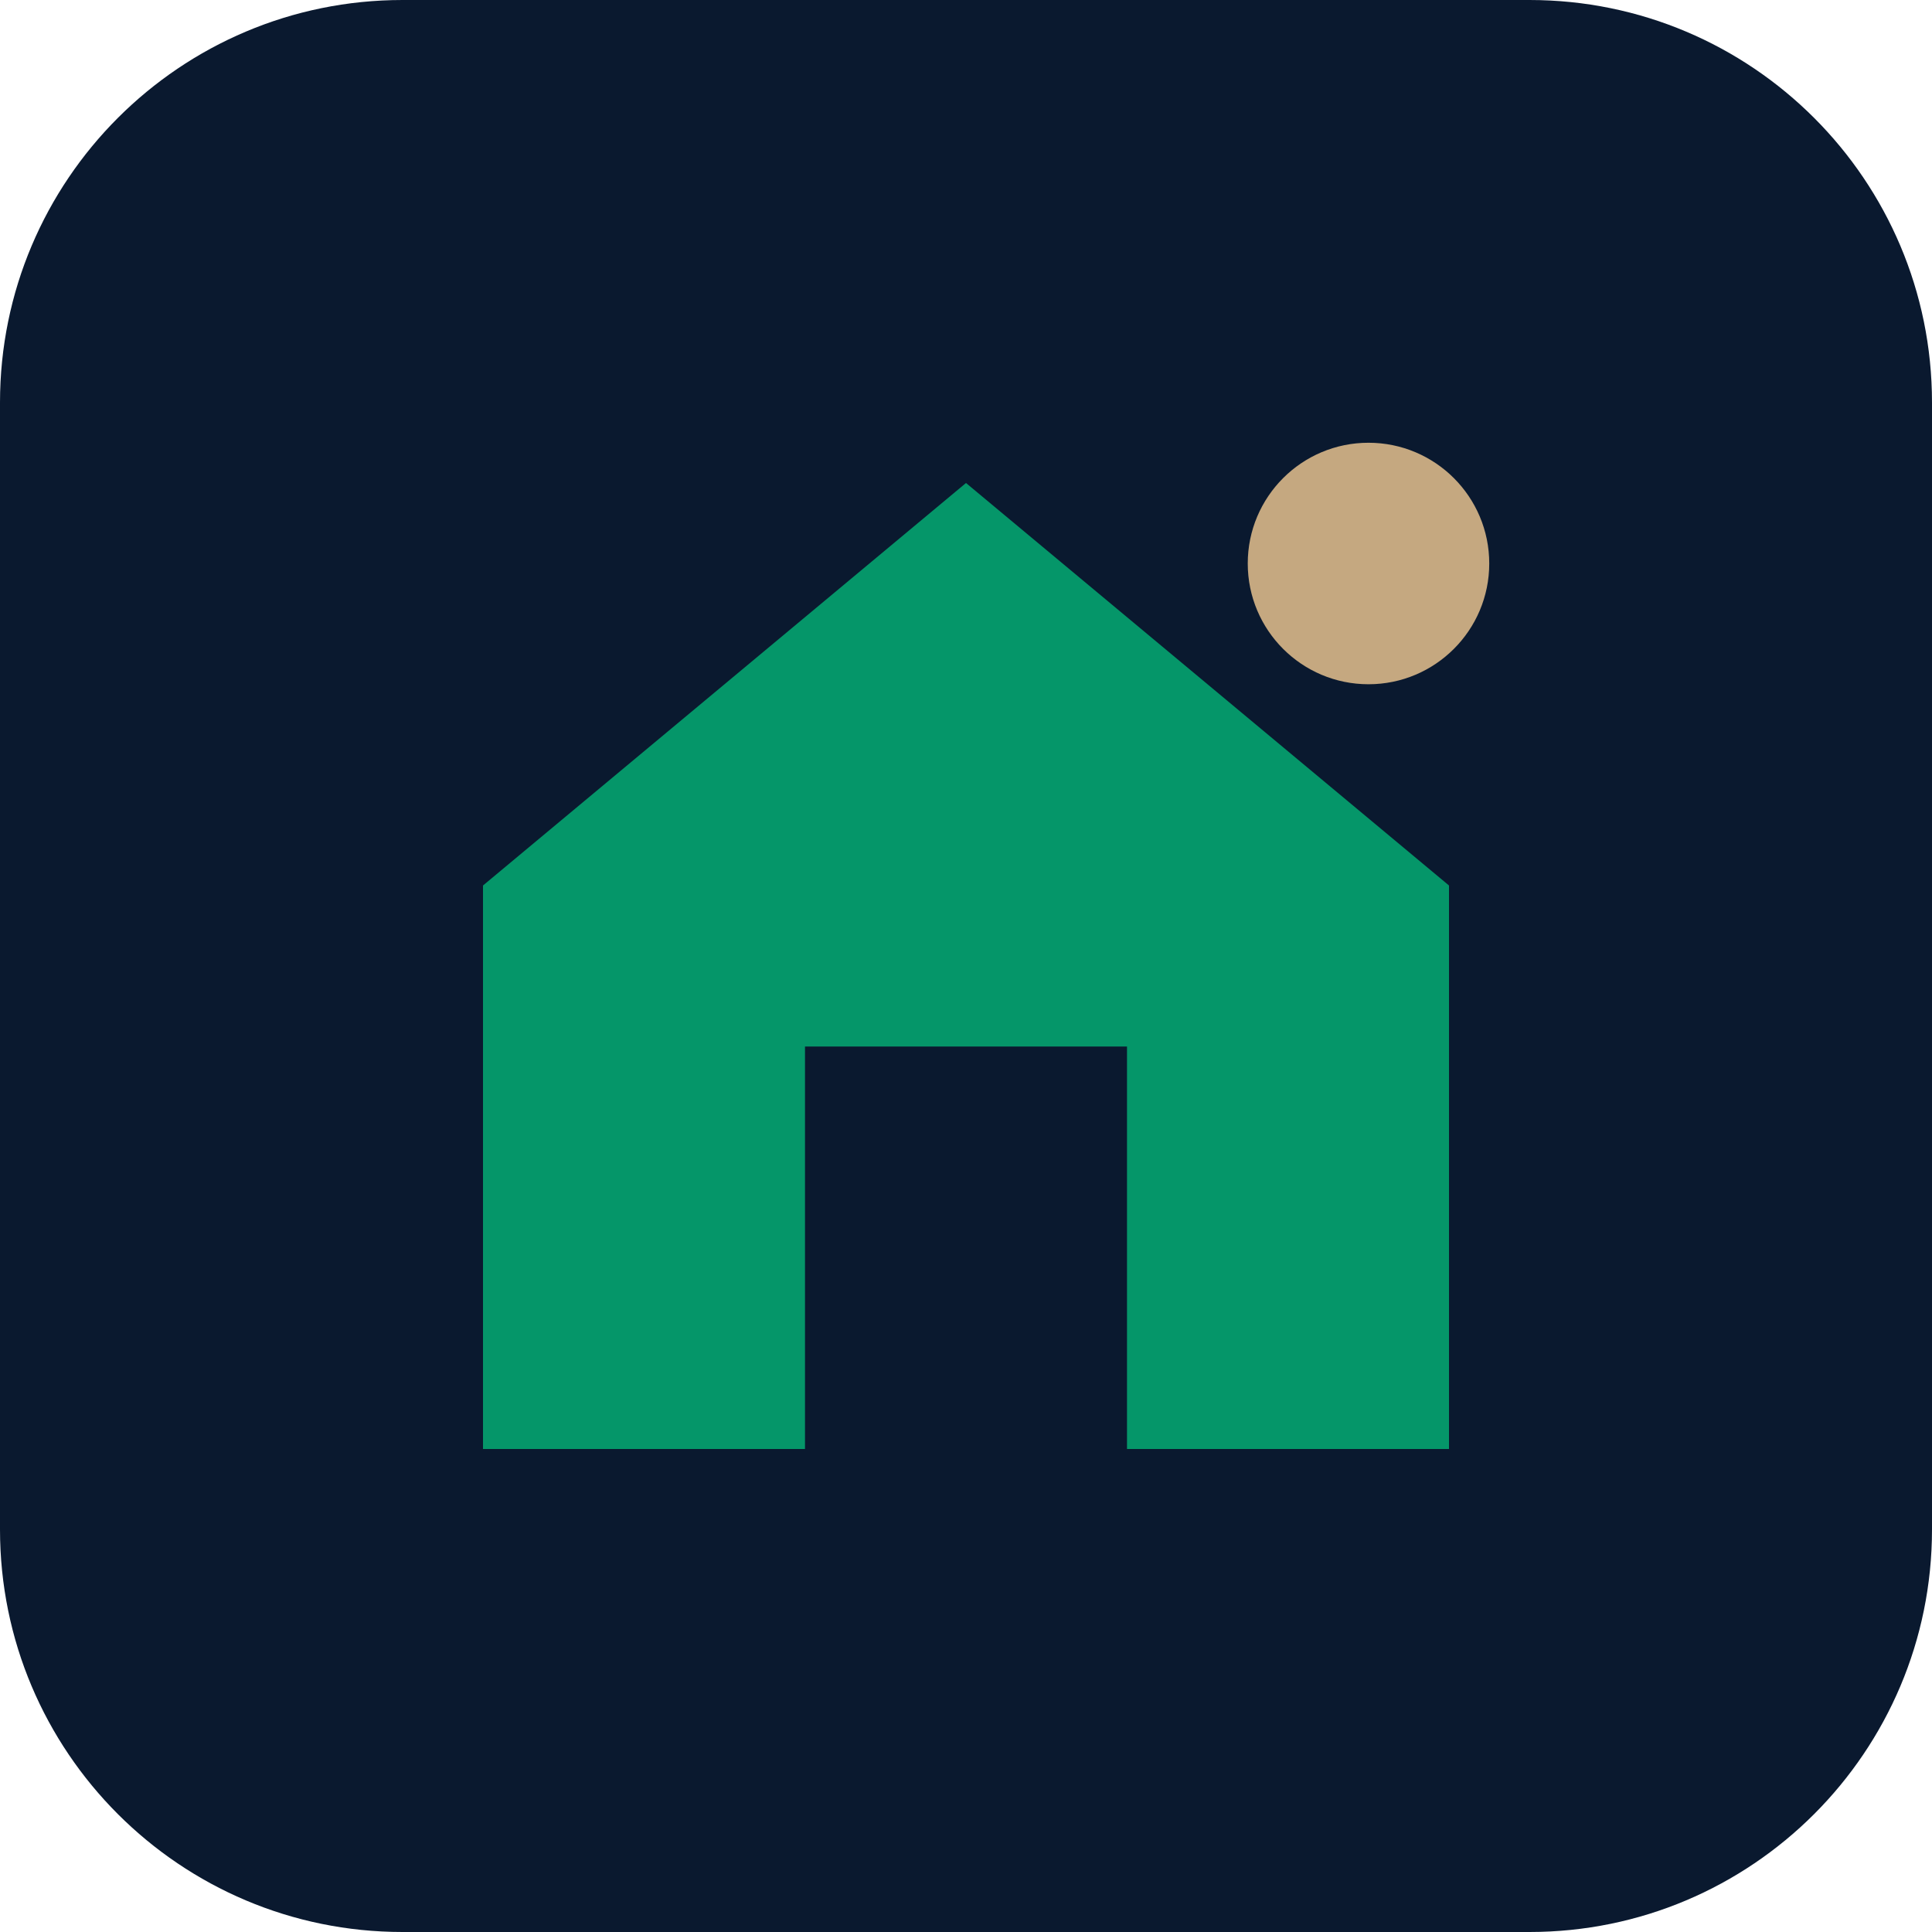
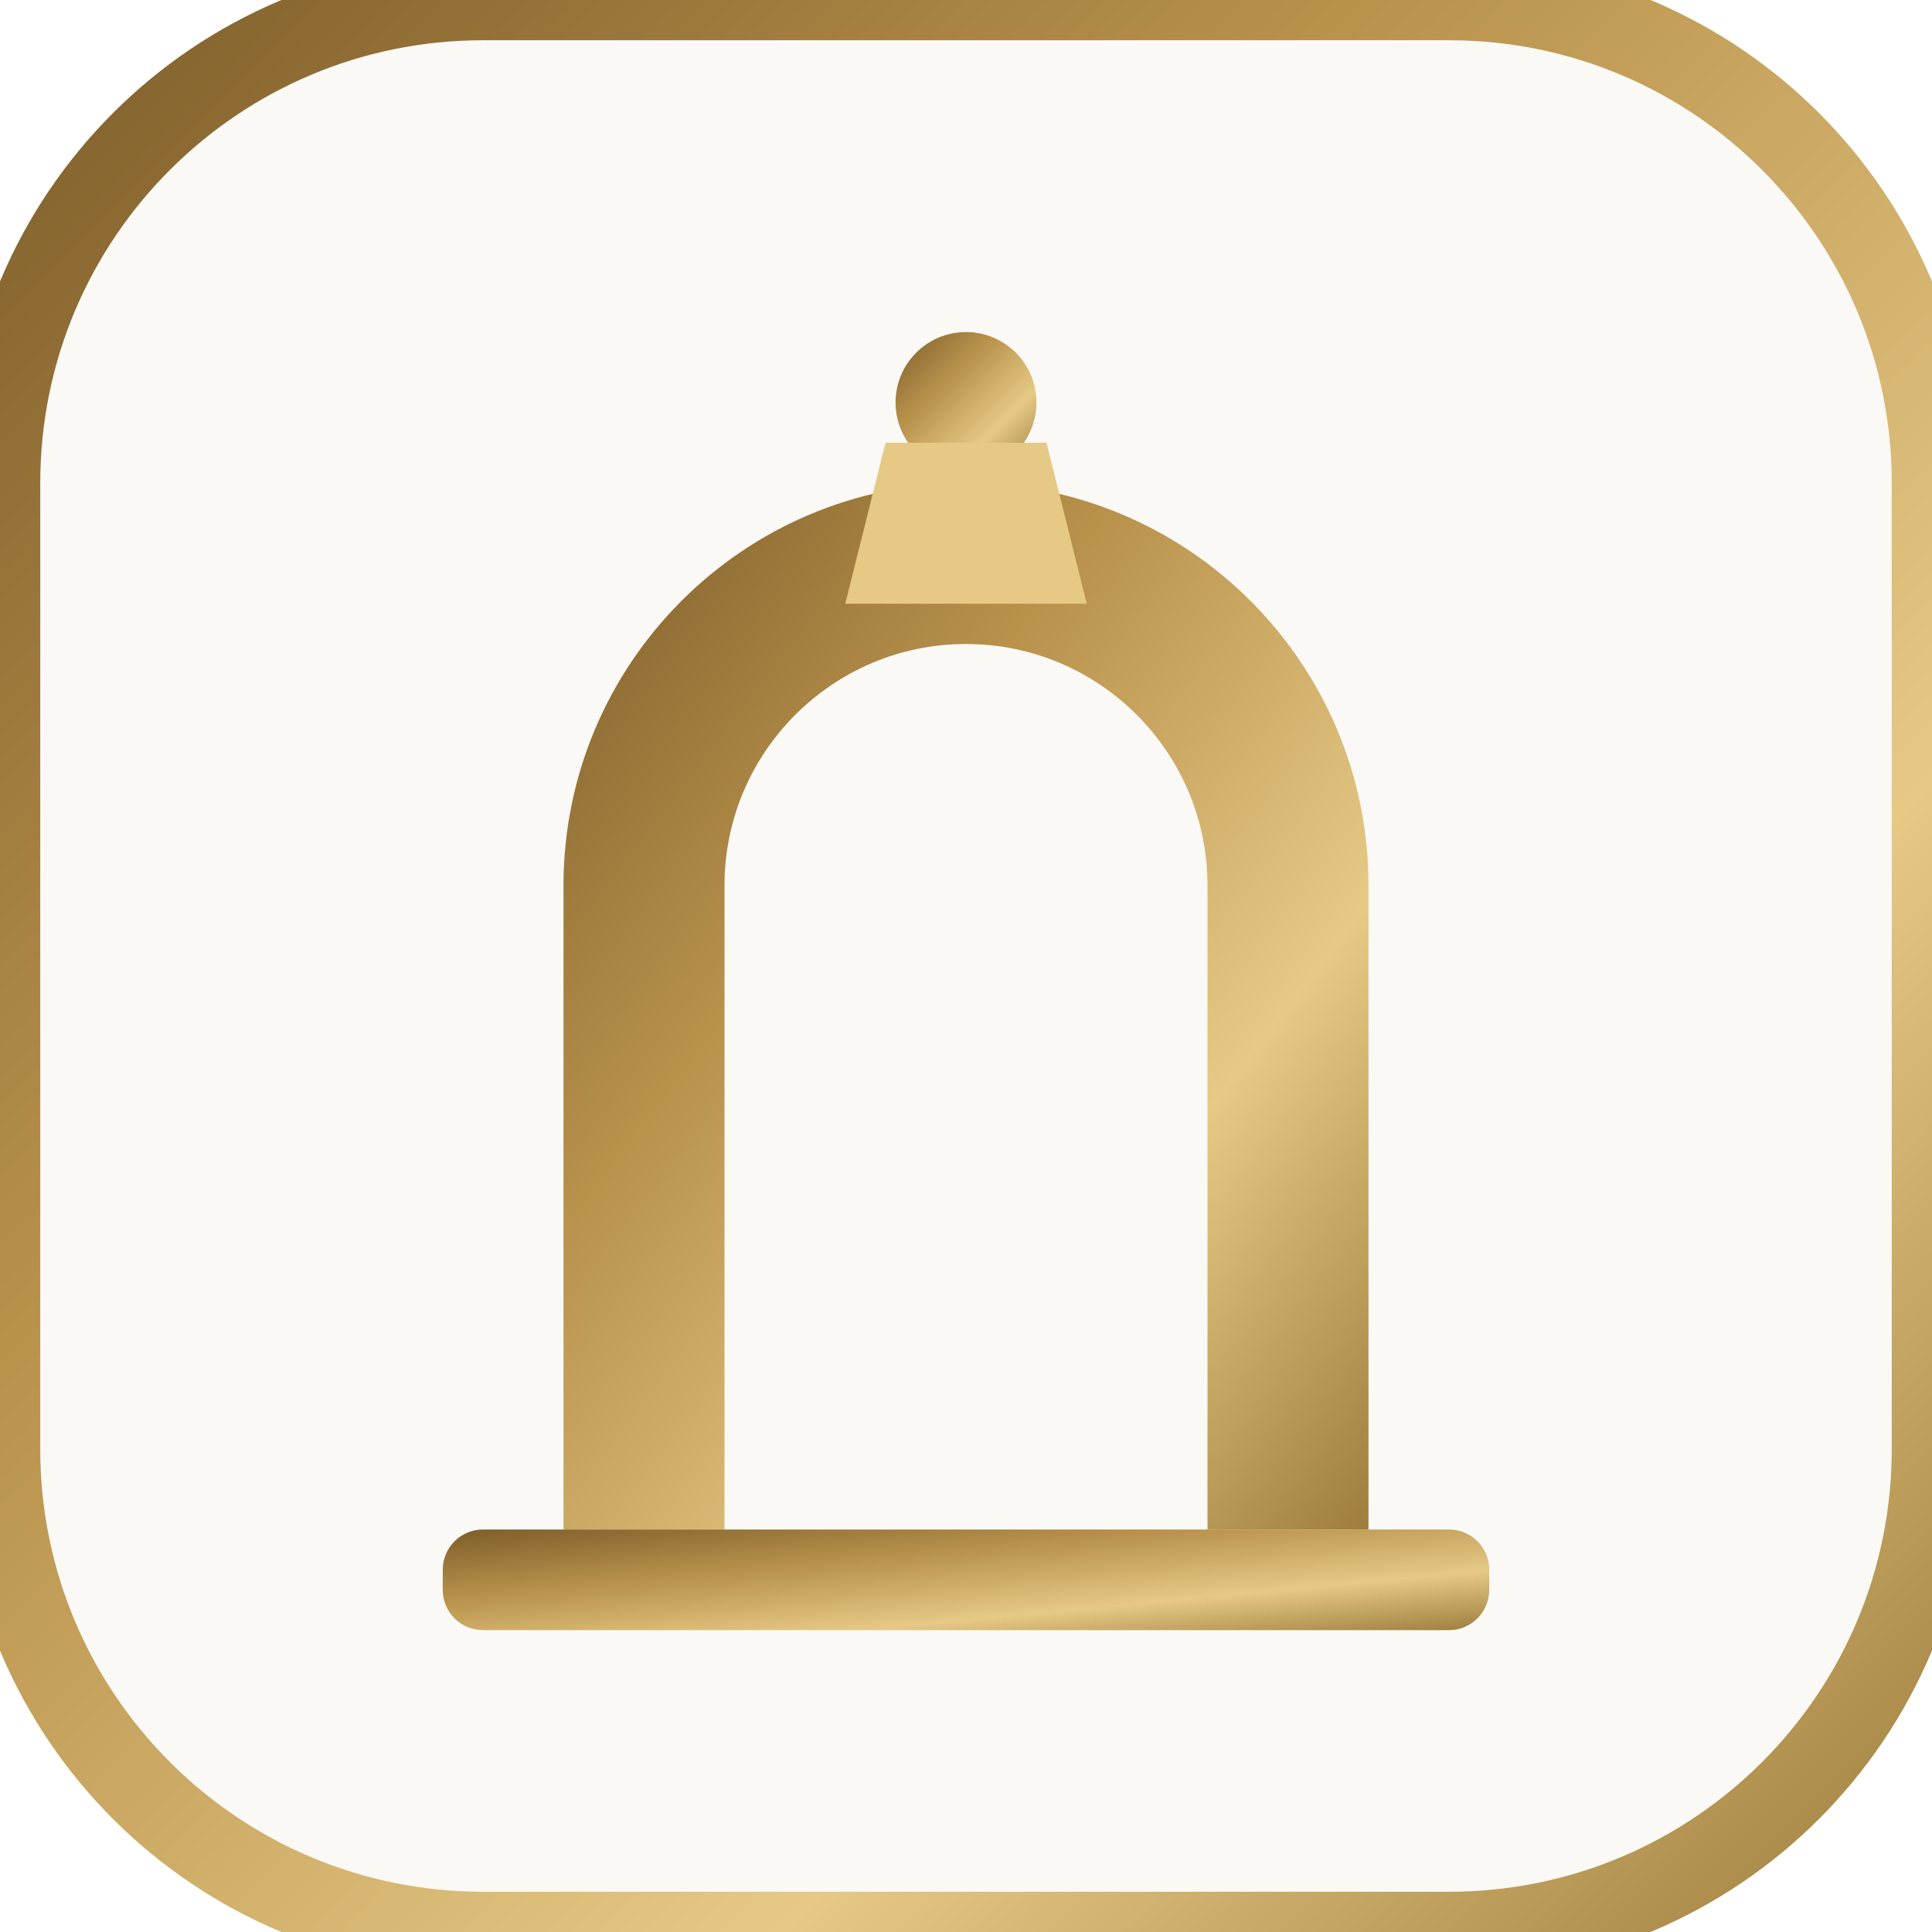
<svg xmlns="http://www.w3.org/2000/svg" viewBox="0 0 48 48" fill="none">
-   <rect width="48" height="48" rx="10" fill="#0A192F" />
-   <path d="M12 36V22L24 12L36 22V36H28V26H20V36H12Z" fill="#059669" />
-   <circle cx="34" cy="14" r="3" fill="#C5A880" />
+   <defs>
+     <linearGradient id="pgFavGold" x1="0%" y1="0%" x2="100%" y2="100%">
+       <stop offset="0%" stop-color="#7D5D2A" />
+       <stop offset="35%" stop-color="#B8914B" />
+       <stop offset="70%" stop-color="#E5C985" />
+       <stop offset="100%" stop-color="#9E7D3C" />
+     </linearGradient>
+   </defs>
+   <rect width="48" height="48" rx="12" fill="#FAF9F6" stroke="url(#pgFavGold)" stroke-width="2" />
+   <circle cx="24" cy="10" r="1.75" fill="url(#pgFavGold)" />
+   <path d="M14 38V22C14 16.48 18.48 12 24 12C29.52 12 34 16.48 34 22V38H30V22C30 18.69 27.31 16 24 16C20.69 16 18 18.69 18 22V38H14Z" fill="url(#pgFavGold)" />
+   <path d="M22 11H26L27 15H21L22 11Z" fill="#E5C985" />
+   <rect x="11" y="38" width="26" height="2.5" rx="1" fill="url(#pgFavGold)" />
</svg>
